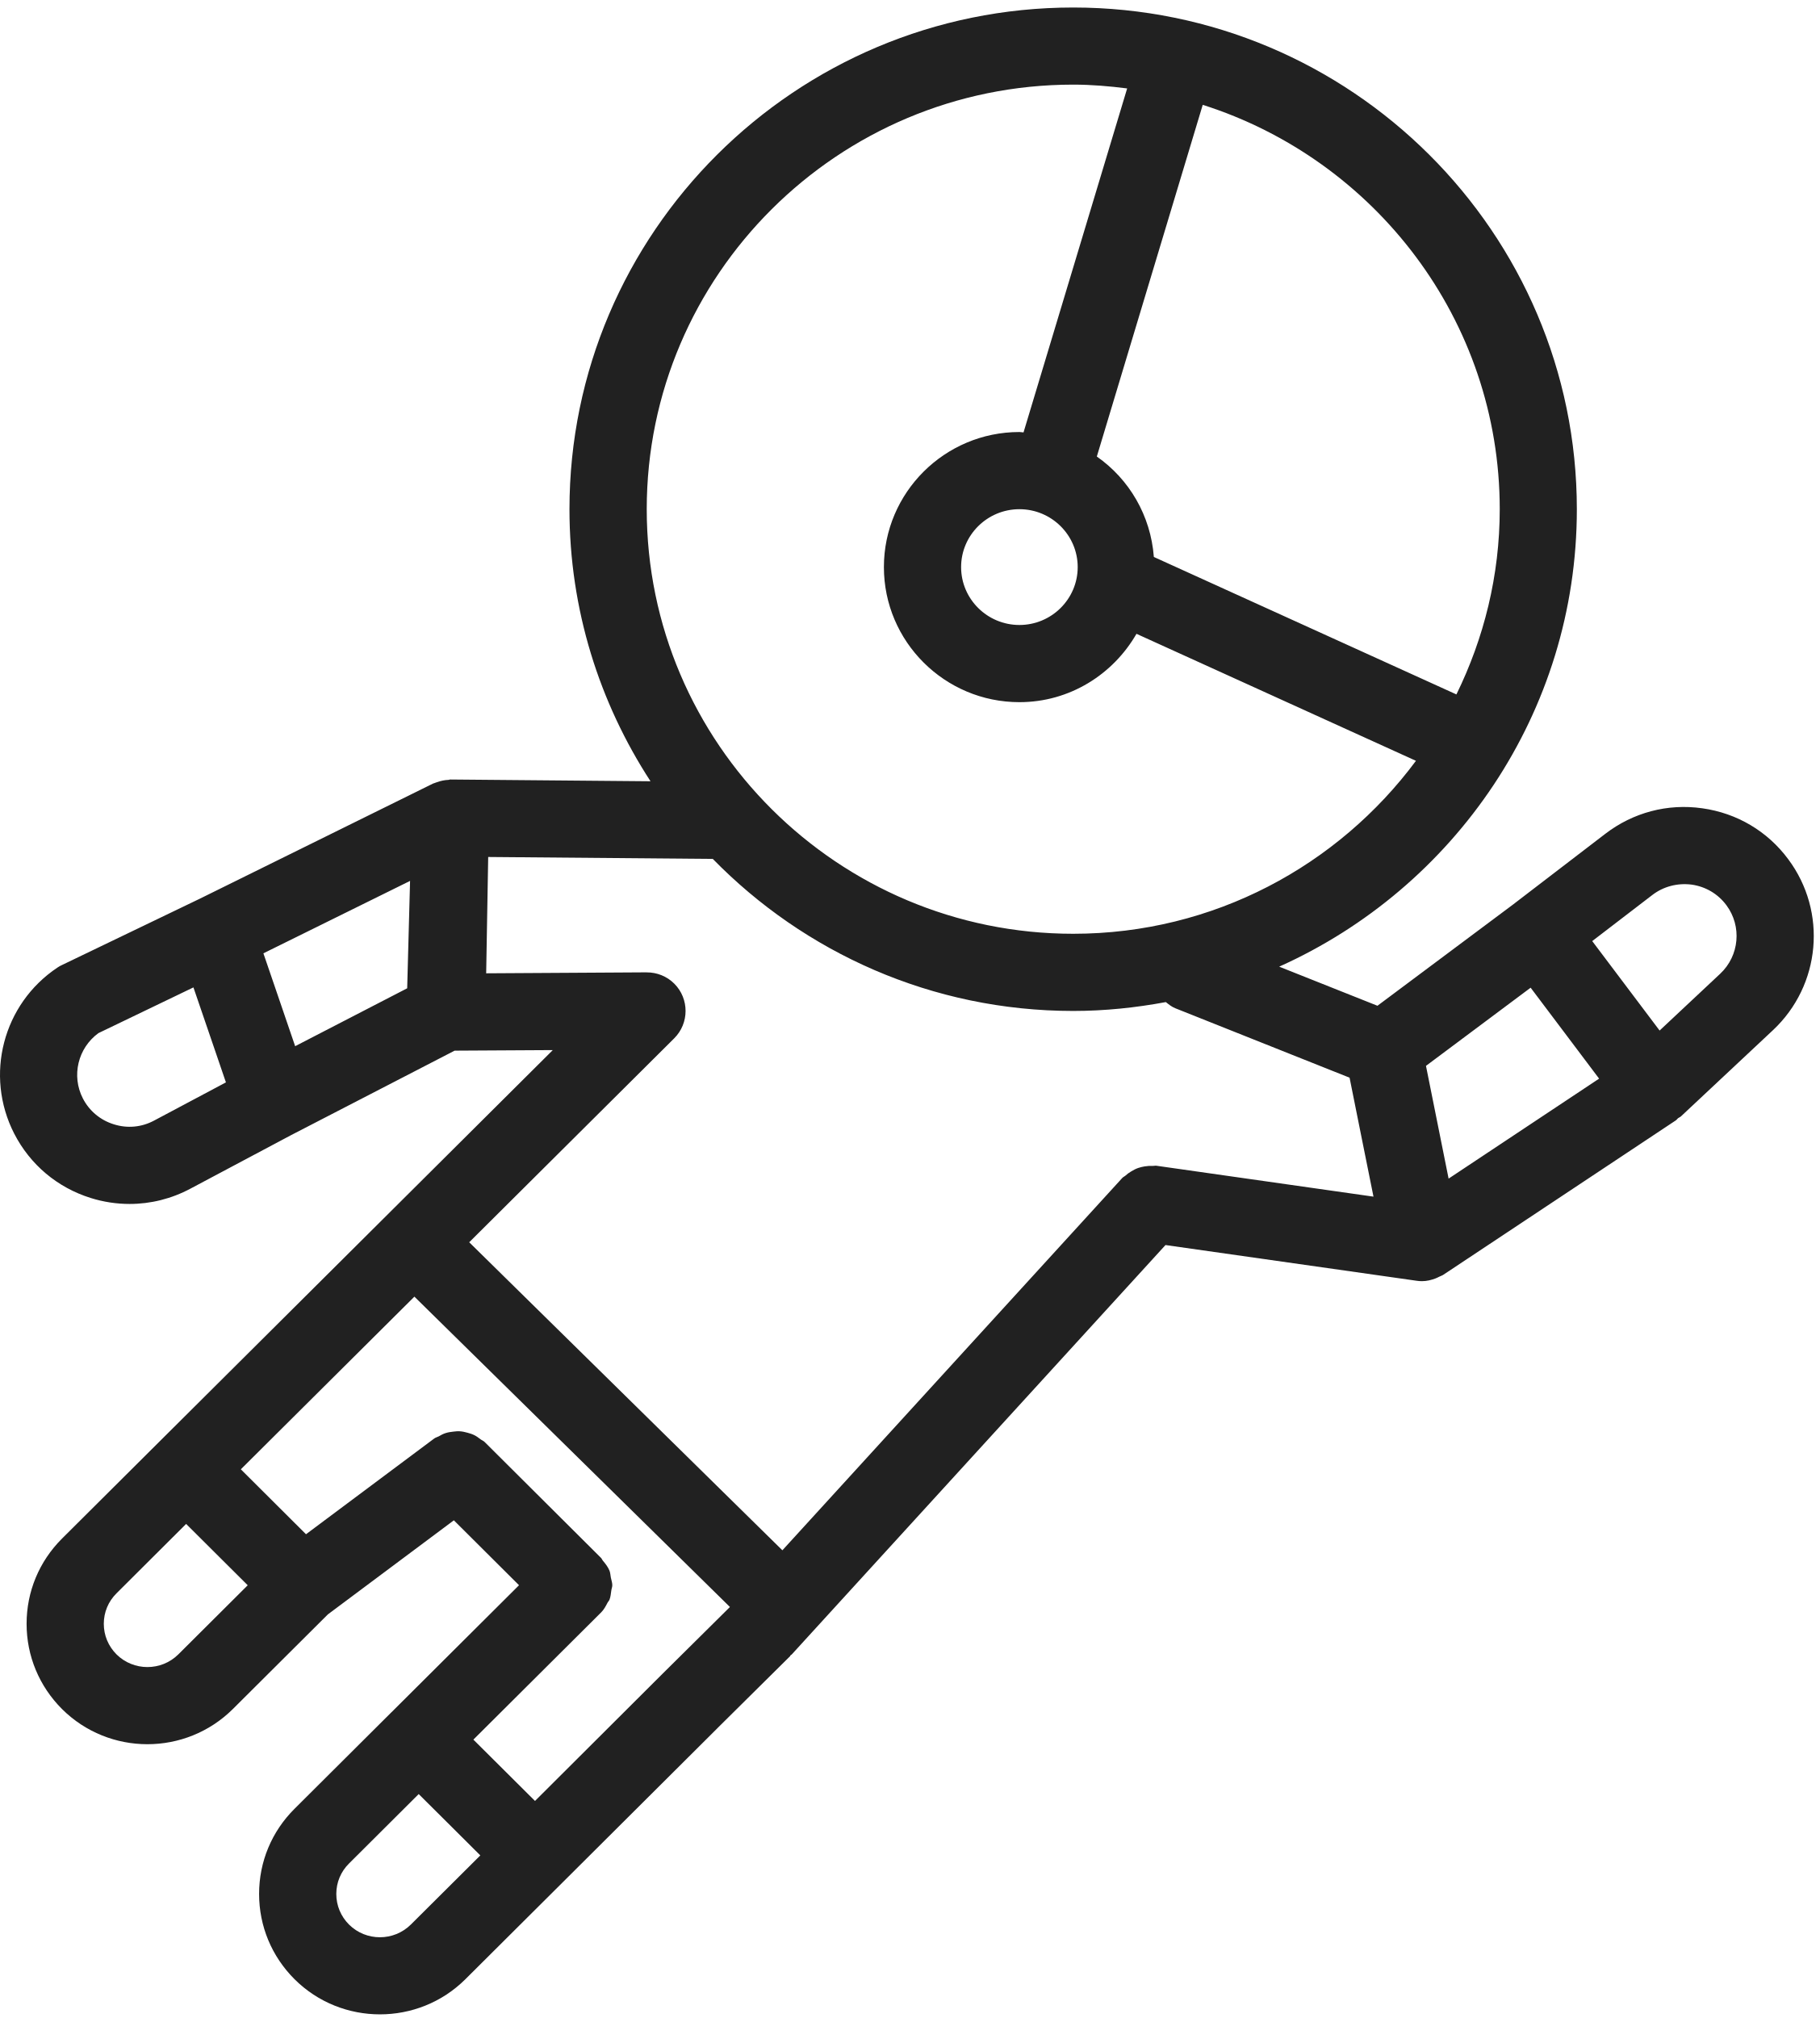
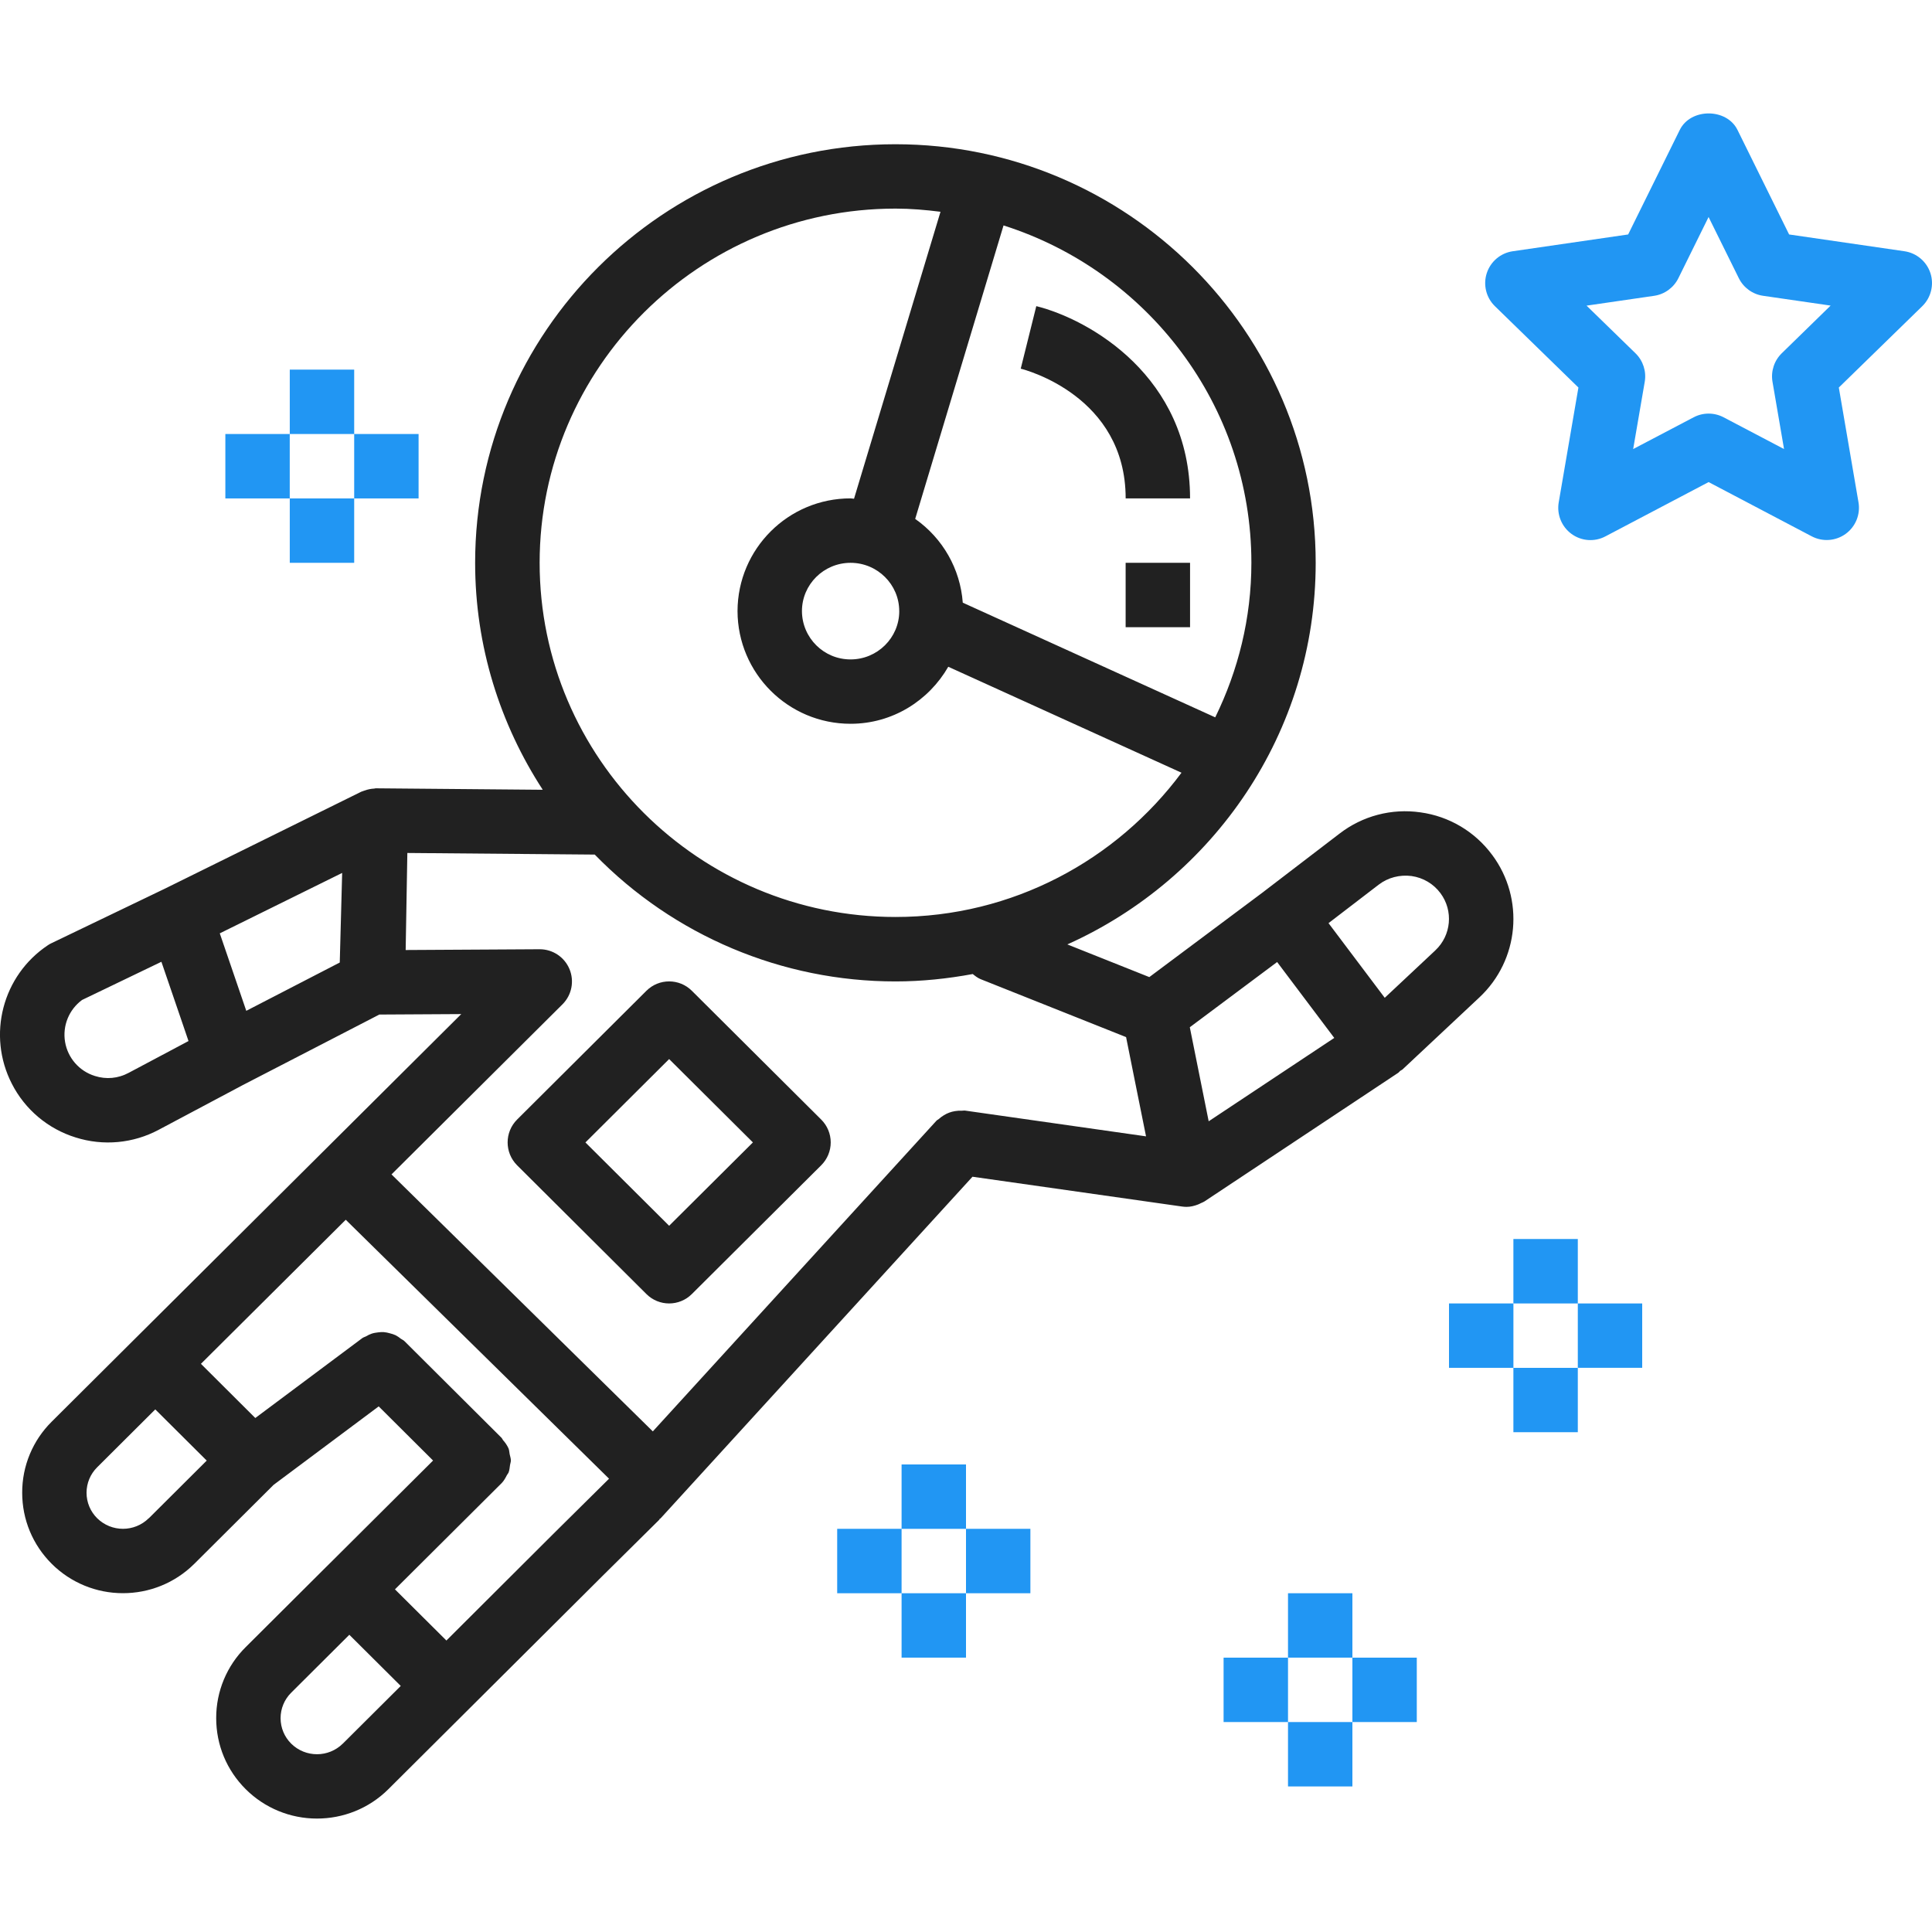
- <svg xmlns="http://www.w3.org/2000/svg" width="55" height="61" viewBox="0 0 55 61" fill="none">
-   <path d="M54.063 25.974C53.435 25.126 52.512 24.58 51.464 24.433C50.412 24.283 49.373 24.56 48.533 25.203L45.795 27.301L45.794 27.303L41.643 30.402L38.672 29.22C43.969 26.843 47.671 21.545 47.671 15.394C47.671 7.031 40.84 0.227 32.444 0.227C24.047 0.227 17.216 7.031 17.216 15.394C17.216 18.425 18.123 21.244 19.666 23.616L13.62 23.563C13.617 23.563 13.613 23.563 13.61 23.563C13.591 23.563 13.576 23.573 13.559 23.574C13.443 23.578 13.33 23.602 13.219 23.642C13.191 23.652 13.162 23.658 13.135 23.671C13.121 23.677 13.107 23.678 13.093 23.685L6.021 27.176C6.02 27.176 6.018 27.176 6.018 27.177L1.877 29.169C1.831 29.189 1.784 29.216 1.739 29.246C0.088 30.345 -0.474 32.504 0.43 34.268C0.912 35.206 1.732 35.896 2.74 36.212C3.129 36.334 3.525 36.393 3.919 36.393C4.553 36.393 5.181 36.238 5.756 35.931L8.792 34.317L13.744 31.759L16.712 31.742L4.808 43.588C4.807 43.59 4.806 43.59 4.805 43.591L1.876 46.507C1.185 47.196 0.804 48.109 0.804 49.084C0.804 50.056 1.185 50.972 1.876 51.662C2.587 52.369 3.521 52.724 4.456 52.724C5.392 52.724 6.325 52.369 7.038 51.662L9.913 48.799L13.721 45.956L15.691 47.918L11.838 51.755C11.836 51.756 11.835 51.756 11.834 51.758L8.906 54.674C8.214 55.362 7.833 56.276 7.833 57.25C7.833 58.223 8.214 59.139 8.906 59.829C9.616 60.536 10.552 60.89 11.486 60.89C12.421 60.89 13.357 60.536 14.068 59.829L16.998 56.912L21.684 52.245C21.685 52.244 21.685 52.243 21.686 52.242L23.895 50.054L23.887 50.046C23.901 50.032 23.921 50.027 23.935 50.012L35.235 37.635L42.828 38.715C42.883 38.724 42.938 38.727 42.992 38.727C43.134 38.727 43.27 38.693 43.402 38.643C43.441 38.629 43.474 38.61 43.511 38.592C43.553 38.571 43.597 38.559 43.637 38.532L50.666 33.865C50.692 33.848 50.706 33.82 50.73 33.801C50.758 33.779 50.793 33.77 50.819 33.745L53.6 31.14C55.047 29.784 55.247 27.563 54.063 25.974ZM4.66 33.872C4.281 34.075 3.851 34.116 3.439 33.985C3.03 33.858 2.699 33.579 2.505 33.203C2.153 32.517 2.357 31.681 2.974 31.23L5.848 29.847L6.54 31.869L6.83 32.718L4.66 33.872ZM12.31 29.874L8.923 31.624L8.365 29.991L7.963 28.817L12.397 26.628L12.31 29.874ZM45.34 15.392C45.34 17.401 44.861 19.296 44.03 20.991L34.883 16.836C34.788 15.582 34.137 14.484 33.159 13.8L36.361 3.169C41.563 4.823 45.34 9.675 45.34 15.392ZM19.552 15.392C19.552 8.316 25.336 2.558 32.446 2.558C32.999 2.558 33.54 2.605 34.076 2.673L30.943 13.071C30.901 13.07 30.862 13.059 30.819 13.059C28.56 13.059 26.722 14.89 26.722 17.142C26.722 19.394 28.56 21.225 30.819 21.225C32.337 21.225 33.65 20.387 34.358 19.159L42.807 22.998C40.456 26.162 36.694 28.226 32.446 28.226C25.336 28.226 19.552 22.468 19.552 15.392ZM32.581 17.142C32.581 18.107 31.79 18.892 30.819 18.892C29.847 18.892 29.056 18.107 29.056 17.142C29.056 16.177 29.847 15.392 30.819 15.392C31.79 15.392 32.581 16.177 32.581 17.142ZM5.392 50.008C4.875 50.52 4.038 50.519 3.523 50.009C3.274 49.76 3.138 49.432 3.138 49.084C3.138 48.736 3.274 48.408 3.523 48.162L5.627 46.065L7.489 47.919L5.392 50.008ZM12.422 58.174C11.905 58.687 11.068 58.688 10.552 58.176C10.303 57.927 10.167 57.599 10.167 57.25C10.167 56.903 10.303 56.575 10.552 56.329L12.658 54.231L13.539 55.107L14.521 56.085L12.422 58.174ZM20.038 50.586C20.037 50.587 20.036 50.587 20.035 50.589L16.174 54.439L15.293 53.562L14.311 52.585L18.168 48.745C18.168 48.745 18.168 48.745 18.168 48.744C18.169 48.743 18.17 48.743 18.172 48.742C18.259 48.654 18.314 48.549 18.368 48.445C18.383 48.415 18.412 48.389 18.425 48.358C18.461 48.268 18.467 48.171 18.481 48.077C18.488 48.023 18.511 47.973 18.511 47.918C18.511 47.84 18.483 47.764 18.467 47.687C18.453 47.617 18.453 47.546 18.426 47.478C18.382 47.368 18.306 47.272 18.227 47.177C18.204 47.151 18.196 47.119 18.172 47.094C18.172 47.094 18.172 47.094 18.171 47.094C18.169 47.093 18.169 47.091 18.168 47.09L14.653 43.59C14.616 43.552 14.568 43.537 14.526 43.506C14.464 43.458 14.405 43.413 14.336 43.38C14.269 43.347 14.201 43.327 14.131 43.308C14.057 43.287 13.985 43.271 13.906 43.265C13.835 43.26 13.769 43.267 13.697 43.276C13.619 43.285 13.546 43.295 13.47 43.32C13.396 43.343 13.331 43.379 13.264 43.418C13.22 43.442 13.171 43.451 13.13 43.481L9.251 46.377L7.281 44.414L12.528 39.195L22.067 48.576L20.038 50.586ZM34.954 35.237C34.921 35.233 34.889 35.245 34.855 35.243C34.77 35.239 34.688 35.244 34.603 35.258C34.537 35.27 34.474 35.283 34.411 35.305C34.336 35.331 34.269 35.366 34.2 35.408C34.134 35.447 34.075 35.489 34.018 35.542C33.99 35.566 33.956 35.578 33.93 35.606L23.653 46.862L14.185 37.551L20.383 31.386C20.839 30.931 20.841 30.192 20.386 29.735C20.156 29.505 19.854 29.392 19.552 29.393V29.392L14.698 29.421L14.759 25.905L21.549 25.963C24.317 28.794 28.176 30.559 32.446 30.559C33.403 30.559 34.336 30.46 35.245 30.291C35.332 30.36 35.419 30.432 35.528 30.476L40.8 32.576L41.133 34.235L41.523 36.172L34.954 35.237ZM43.794 35.627L43.11 32.219L46.274 29.856L47.102 30.955L48.344 32.605L43.794 35.627ZM52.005 29.434L50.173 31.151L48.136 28.447L49.954 27.053C50.294 26.792 50.722 26.686 51.142 26.74C51.564 26.8 51.938 27.02 52.192 27.362C52.666 28 52.585 28.89 52.005 29.434Z" fill="#212121" />
+ <svg xmlns="http://www.w3.org/2000/svg" width="70" height="70" fill="none">
+   <path d="M69.943 9.896a1.168 1.168 0 00-.941-.793l-4.179-.608-1.87-3.787c-.392-.798-1.7-.798-2.092 0l-1.87 3.787-4.18.608a1.167 1.167 0 00-.648 1.99l3.026 2.948-.714 4.162c-.074.438.105.88.464 1.142a1.16 1.16 0 001.23.088l3.737-1.966 3.738 1.966a1.168 1.168 0 001.693-1.23l-.713-4.162 3.025-2.949a1.17 1.17 0 00.294-1.196zM64.556 12.8c-.274.267-.4.655-.335 1.033l.418 2.437-2.189-1.15a1.165 1.165 0 00-1.087 0l-2.19 1.15.419-2.437a1.168 1.168 0 00-.335-1.033l-1.773-1.726 2.448-.356c.38-.055.708-.294.879-.639l1.094-2.216L63 10.078c.17.345.499.584.879.639l2.448.355-1.77 1.727zM57.167 44.892h-2.334v2.334h2.334v-2.334zM57.167 49.56h-2.334v2.332h2.334V49.56zM59.5 47.226h-2.333v2.333H59.5v-2.333z" fill="#2196F3" />
+   <path d="M54.834 47.226H52.5v2.333h2.334v-2.333zM49 57.726h-2.333v2.333H49v-2.333zM49 62.393h-2.333v2.333H49v-2.333zM51.333 60.06H49v2.333h2.333v-2.334zM46.667 60.06h-2.334v2.333h2.334v-2.334zM35 53.06h-2.334v2.333H35v-2.334zM35 57.726h-2.334v2.333H35v-2.333zM37.333 55.392H35v2.334h2.333v-2.334zM32.666 55.392h-2.333v2.334h2.333v-2.334zM12.833 13.392h-2.334v2.333h2.334v-2.333zM12.833 18.059h-2.334v2.333h2.334v-2.333zM15.166 15.725h-2.333v2.334h2.333v-2.334zM10.5 15.725H8.165v2.334h2.333v-2.334z" fill="#2196F3" />
+   <path d="M54.063 30.974a3.88 3.88 0 00-2.599-1.541 3.886 3.886 0 00-2.93.77L45.794 32.3l-.001.002-4.151 3.1-2.97-1.184c5.296-2.376 8.998-7.674 8.998-13.825 0-8.362-6.83-15.167-15.227-15.167s-15.228 6.804-15.228 15.167c0 3.031.907 5.85 2.45 8.222l-6.046-.053h-.01c-.019 0-.034.01-.051.01a1.136 1.136 0 00-.34.069c-.028.01-.057.016-.084.029-.014.006-.028.007-.042.014l-7.072 3.491c-.001 0-.003 0-.003.002l-4.141 1.991a.898.898 0 00-.138.077A3.895 3.895 0 00.43 39.268a3.884 3.884 0 002.31 1.944 3.891 3.891 0 003.016-.281l3.036-1.614 4.952-2.558 2.968-.017L4.808 48.588c0 .002-.002.002-.003.003l-2.929 2.916a3.607 3.607 0 00-1.072 2.577c0 .973.38 1.888 1.072 2.578a3.647 3.647 0 002.58 1.062c.936 0 1.869-.355 2.582-1.062l2.875-2.863 3.808-2.843 1.97 1.962-3.854 3.837-.003.002-2.928 2.917a3.607 3.607 0 00-1.073 2.576c0 .973.38 1.89 1.073 2.579a3.65 3.65 0 002.58 1.061c.935 0 1.87-.354 2.582-1.061l2.93-2.917 4.686-4.667.002-.003 2.21-2.188-.01-.008c.015-.014.035-.019.049-.034l11.3-12.377 7.593 1.08c.055.008.11.012.164.012.142 0 .278-.034.41-.084.039-.014.072-.033.109-.051.042-.021.086-.033.126-.06l7.029-4.666c.026-.018.04-.046.064-.065.028-.022.063-.031.089-.056l2.78-2.605a3.891 3.891 0 00.465-5.166zM4.66 38.872c-.379.203-.81.244-1.221.113a1.564 1.564 0 01-.465-2.755l2.874-1.383.692 2.022.29.85-2.17 1.153zm7.65-3.998l-3.387 1.75-.558-1.633-.402-1.174 4.434-2.189-.087 3.246zm33.03-14.482c0 2.009-.48 3.904-1.31 5.599l-9.147-4.155a4.07 4.07 0 00-1.724-3.035L36.36 8.168c5.202 1.654 8.98 6.506 8.98 12.223zm-25.788 0c0-7.076 5.784-12.834 12.894-12.834.553 0 1.094.047 1.63.115L30.943 18.07c-.042 0-.081-.013-.125-.013a4.094 4.094 0 00-4.096 4.084 4.094 4.094 0 004.096 4.083c1.52 0 2.832-.838 3.54-2.066l8.45 3.839c-2.352 3.164-6.114 5.227-10.362 5.227-7.11 0-12.894-5.757-12.894-12.833zm13.03 1.75c0 .965-.792 1.75-1.764 1.75a1.759 1.759 0 01-1.762-1.75c0-.965.79-1.75 1.762-1.75s1.763.785 1.763 1.75zM5.391 55.007a1.331 1.331 0 01-1.87.002 1.299 1.299 0 010-1.847l2.105-2.097L7.49 52.92l-2.097 2.089zm7.03 8.167a1.33 1.33 0 01-1.87.002 1.3 1.3 0 010-1.847l2.106-2.098.88.876.983.978-2.099 2.09zm7.616-7.588l-.003.003-3.86 3.85-.882-.877-.982-.977 3.857-3.84v-.001l.004-.002c.087-.088.142-.193.196-.297.015-.03.044-.056.057-.087.036-.09.042-.187.056-.281.007-.054.03-.104.03-.159 0-.078-.028-.154-.044-.231-.014-.07-.014-.141-.041-.209a1.167 1.167 0 00-.2-.3c-.022-.027-.03-.06-.054-.084h-.002s0-.003-.002-.004l-3.515-3.5c-.037-.038-.085-.053-.127-.084a1.112 1.112 0 00-.19-.127 1.095 1.095 0 00-.205-.07 1.125 1.125 0 00-.225-.044 1.132 1.132 0 00-.209.01c-.078.01-.151.02-.227.045a1.08 1.08 0 00-.207.098c-.043.024-.092.033-.133.063l-3.879 2.896-1.97-1.963 5.247-5.22 9.54 9.382-2.03 2.01zm14.916-15.349c-.033-.004-.065.008-.099.006a1.153 1.153 0 00-.252.015 1.075 1.075 0 00-.404.15 1.13 1.13 0 00-.181.134c-.028.024-.062.036-.088.064L23.653 51.862l-9.468-9.311 6.197-6.165a1.168 1.168 0 00-.83-1.993l-4.854.028.061-3.516 6.79.058a15.2 15.2 0 0010.897 4.596c.957 0 1.89-.1 2.799-.268.087.07.174.14.283.185l5.272 2.1.333 1.66.39 1.936-6.569-.935zm8.84.39l-.684-3.408 3.164-2.363.828 1.1 1.242 1.65-4.55 3.02zm8.212-6.193l-1.833 1.718-2.037-2.705 1.818-1.394c.34-.261.768-.367 1.188-.313.422.06.796.28 1.05.622a1.562 1.562 0 01-.187 2.072z" fill="#212121" />
+   <path d="M29.755 40.565l-4.688-4.667a1.166 1.166 0 00-1.646 0l-4.687 4.667a1.172 1.172 0 000 1.654l4.687 4.667a1.165 1.165 0 001.646 0l4.688-4.667a1.167 1.167 0 000-1.654zm-5.51 3.848l-3.034-3.02 3.033-3.021 3.035 3.02-3.035 3.02zM37.547 11.092l-.564 2.266c.156.039 3.802.988 3.802 4.7h2.333c0-4.412-3.644-6.486-5.571-6.966zM43.118 20.392h-2.334v2.333h2.334v-2.333z" fill="#212121" />
</svg>
